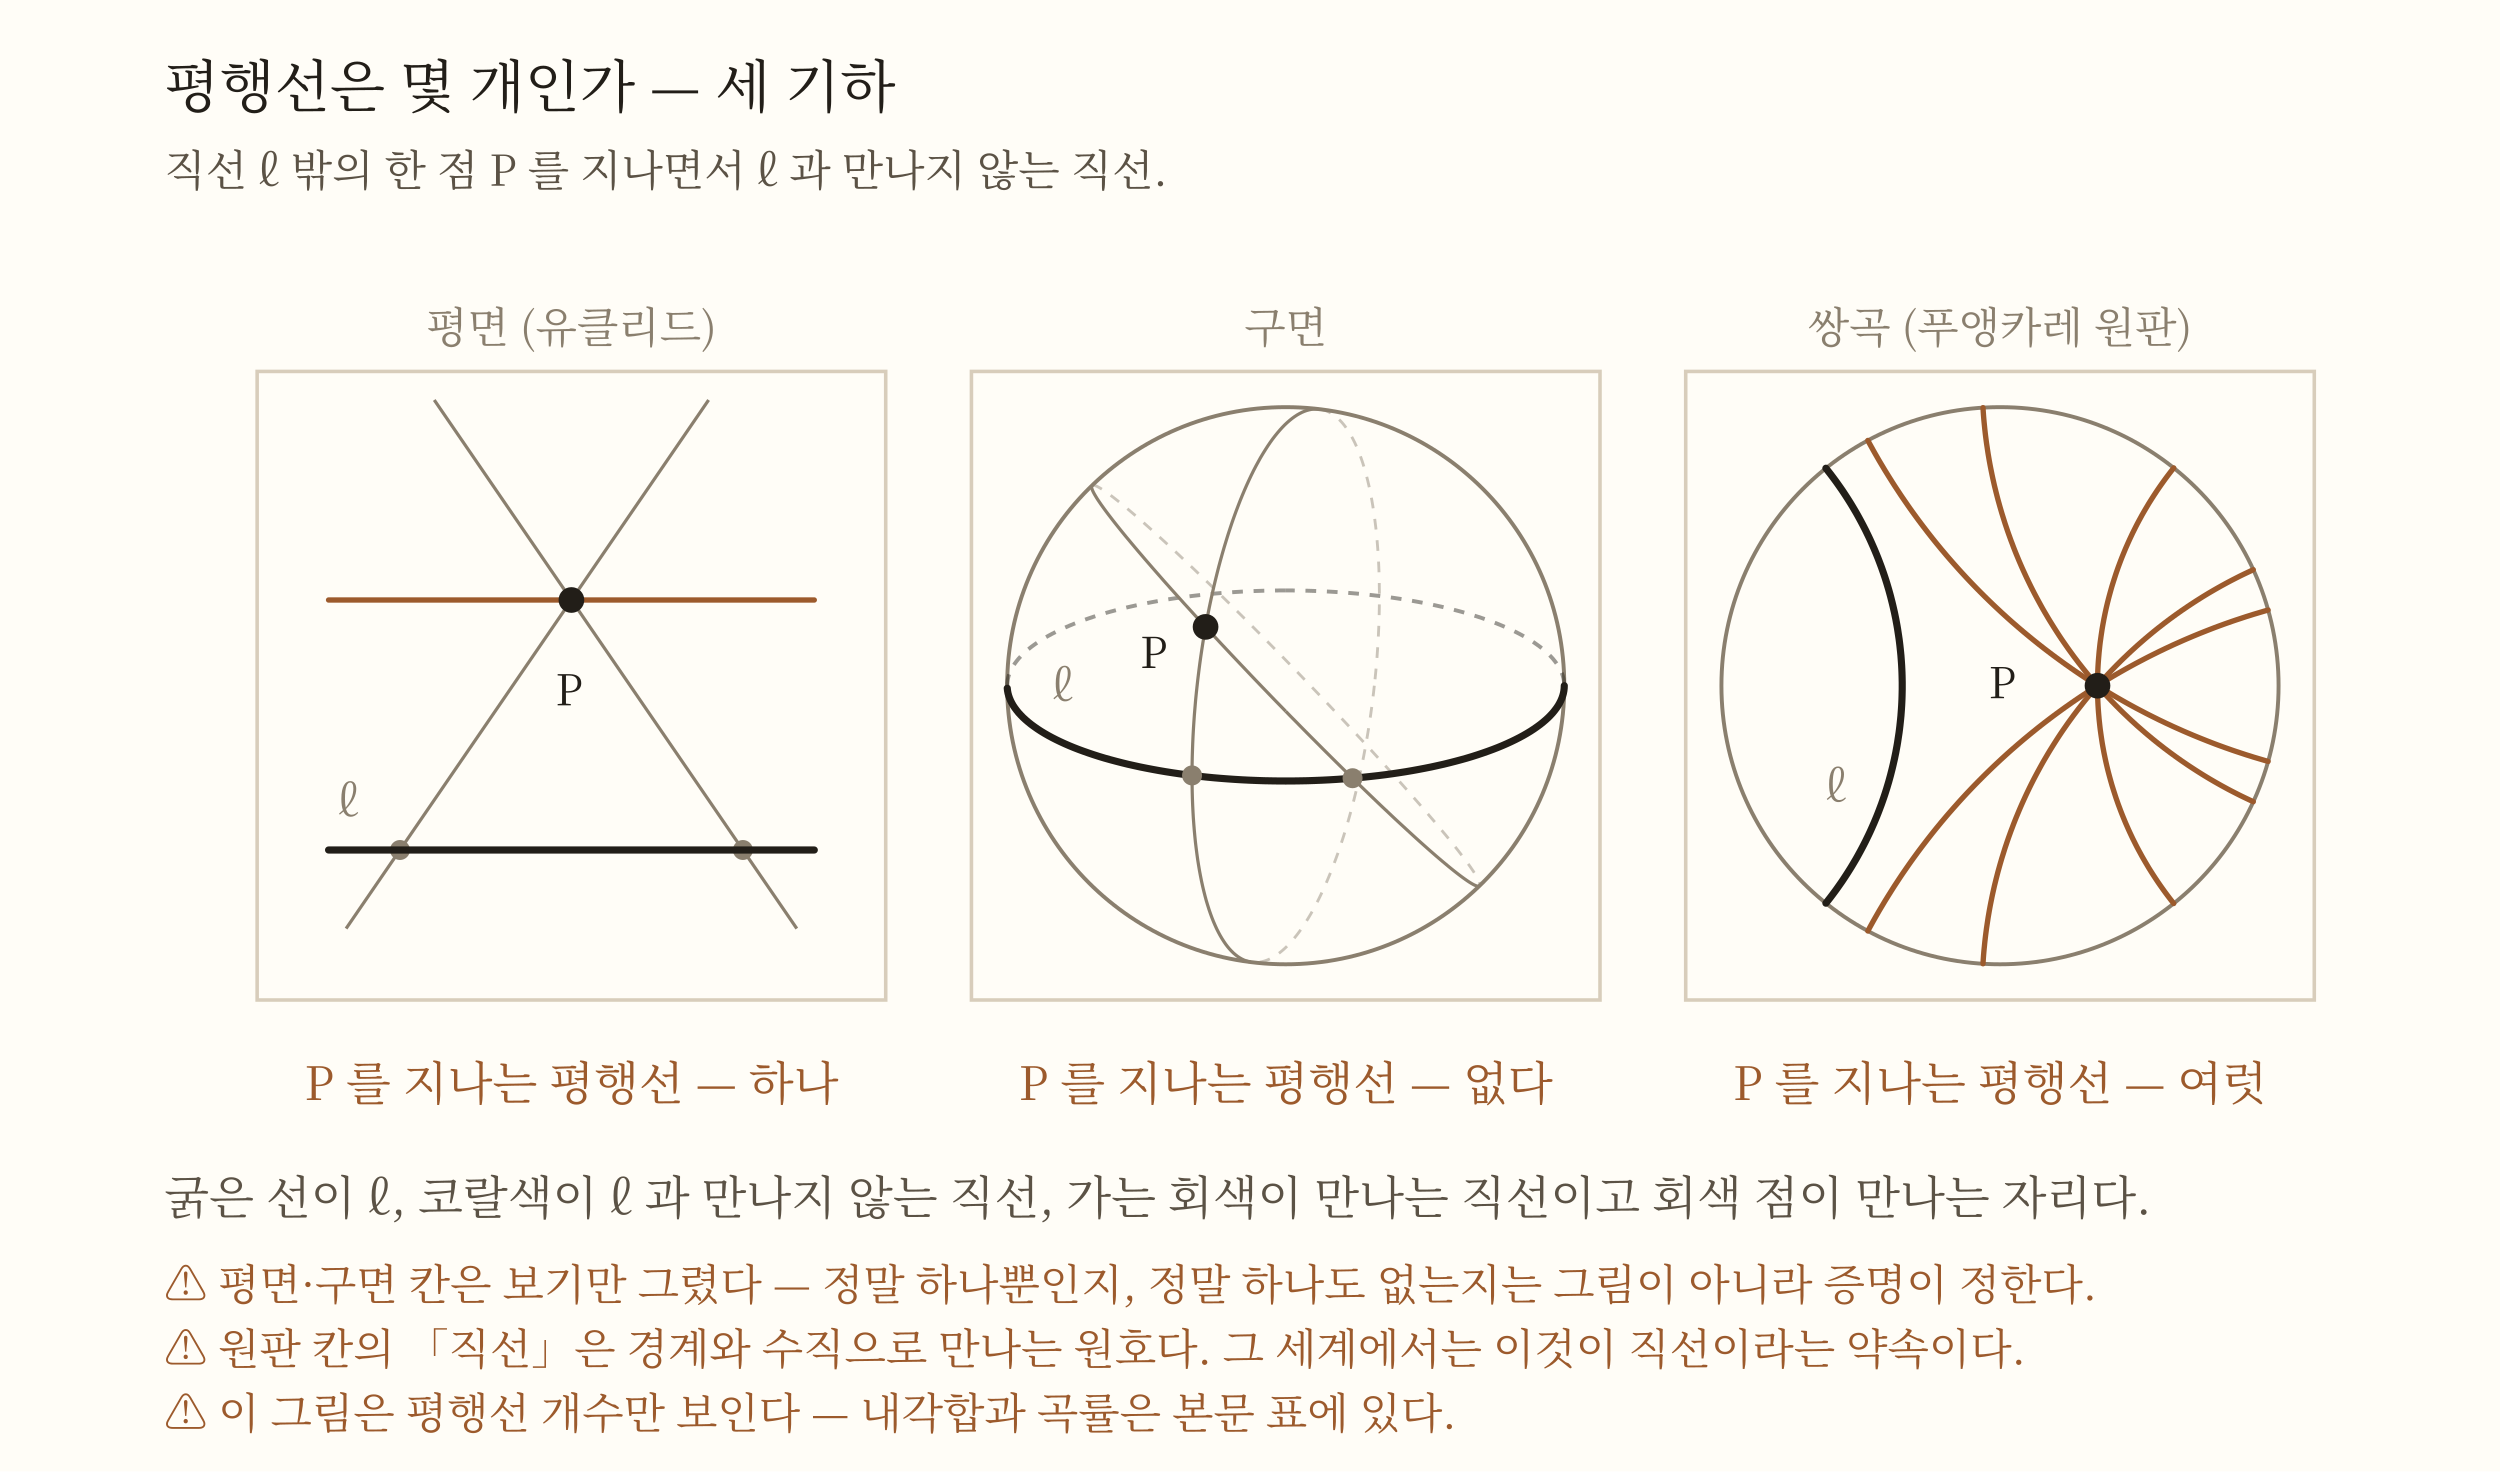
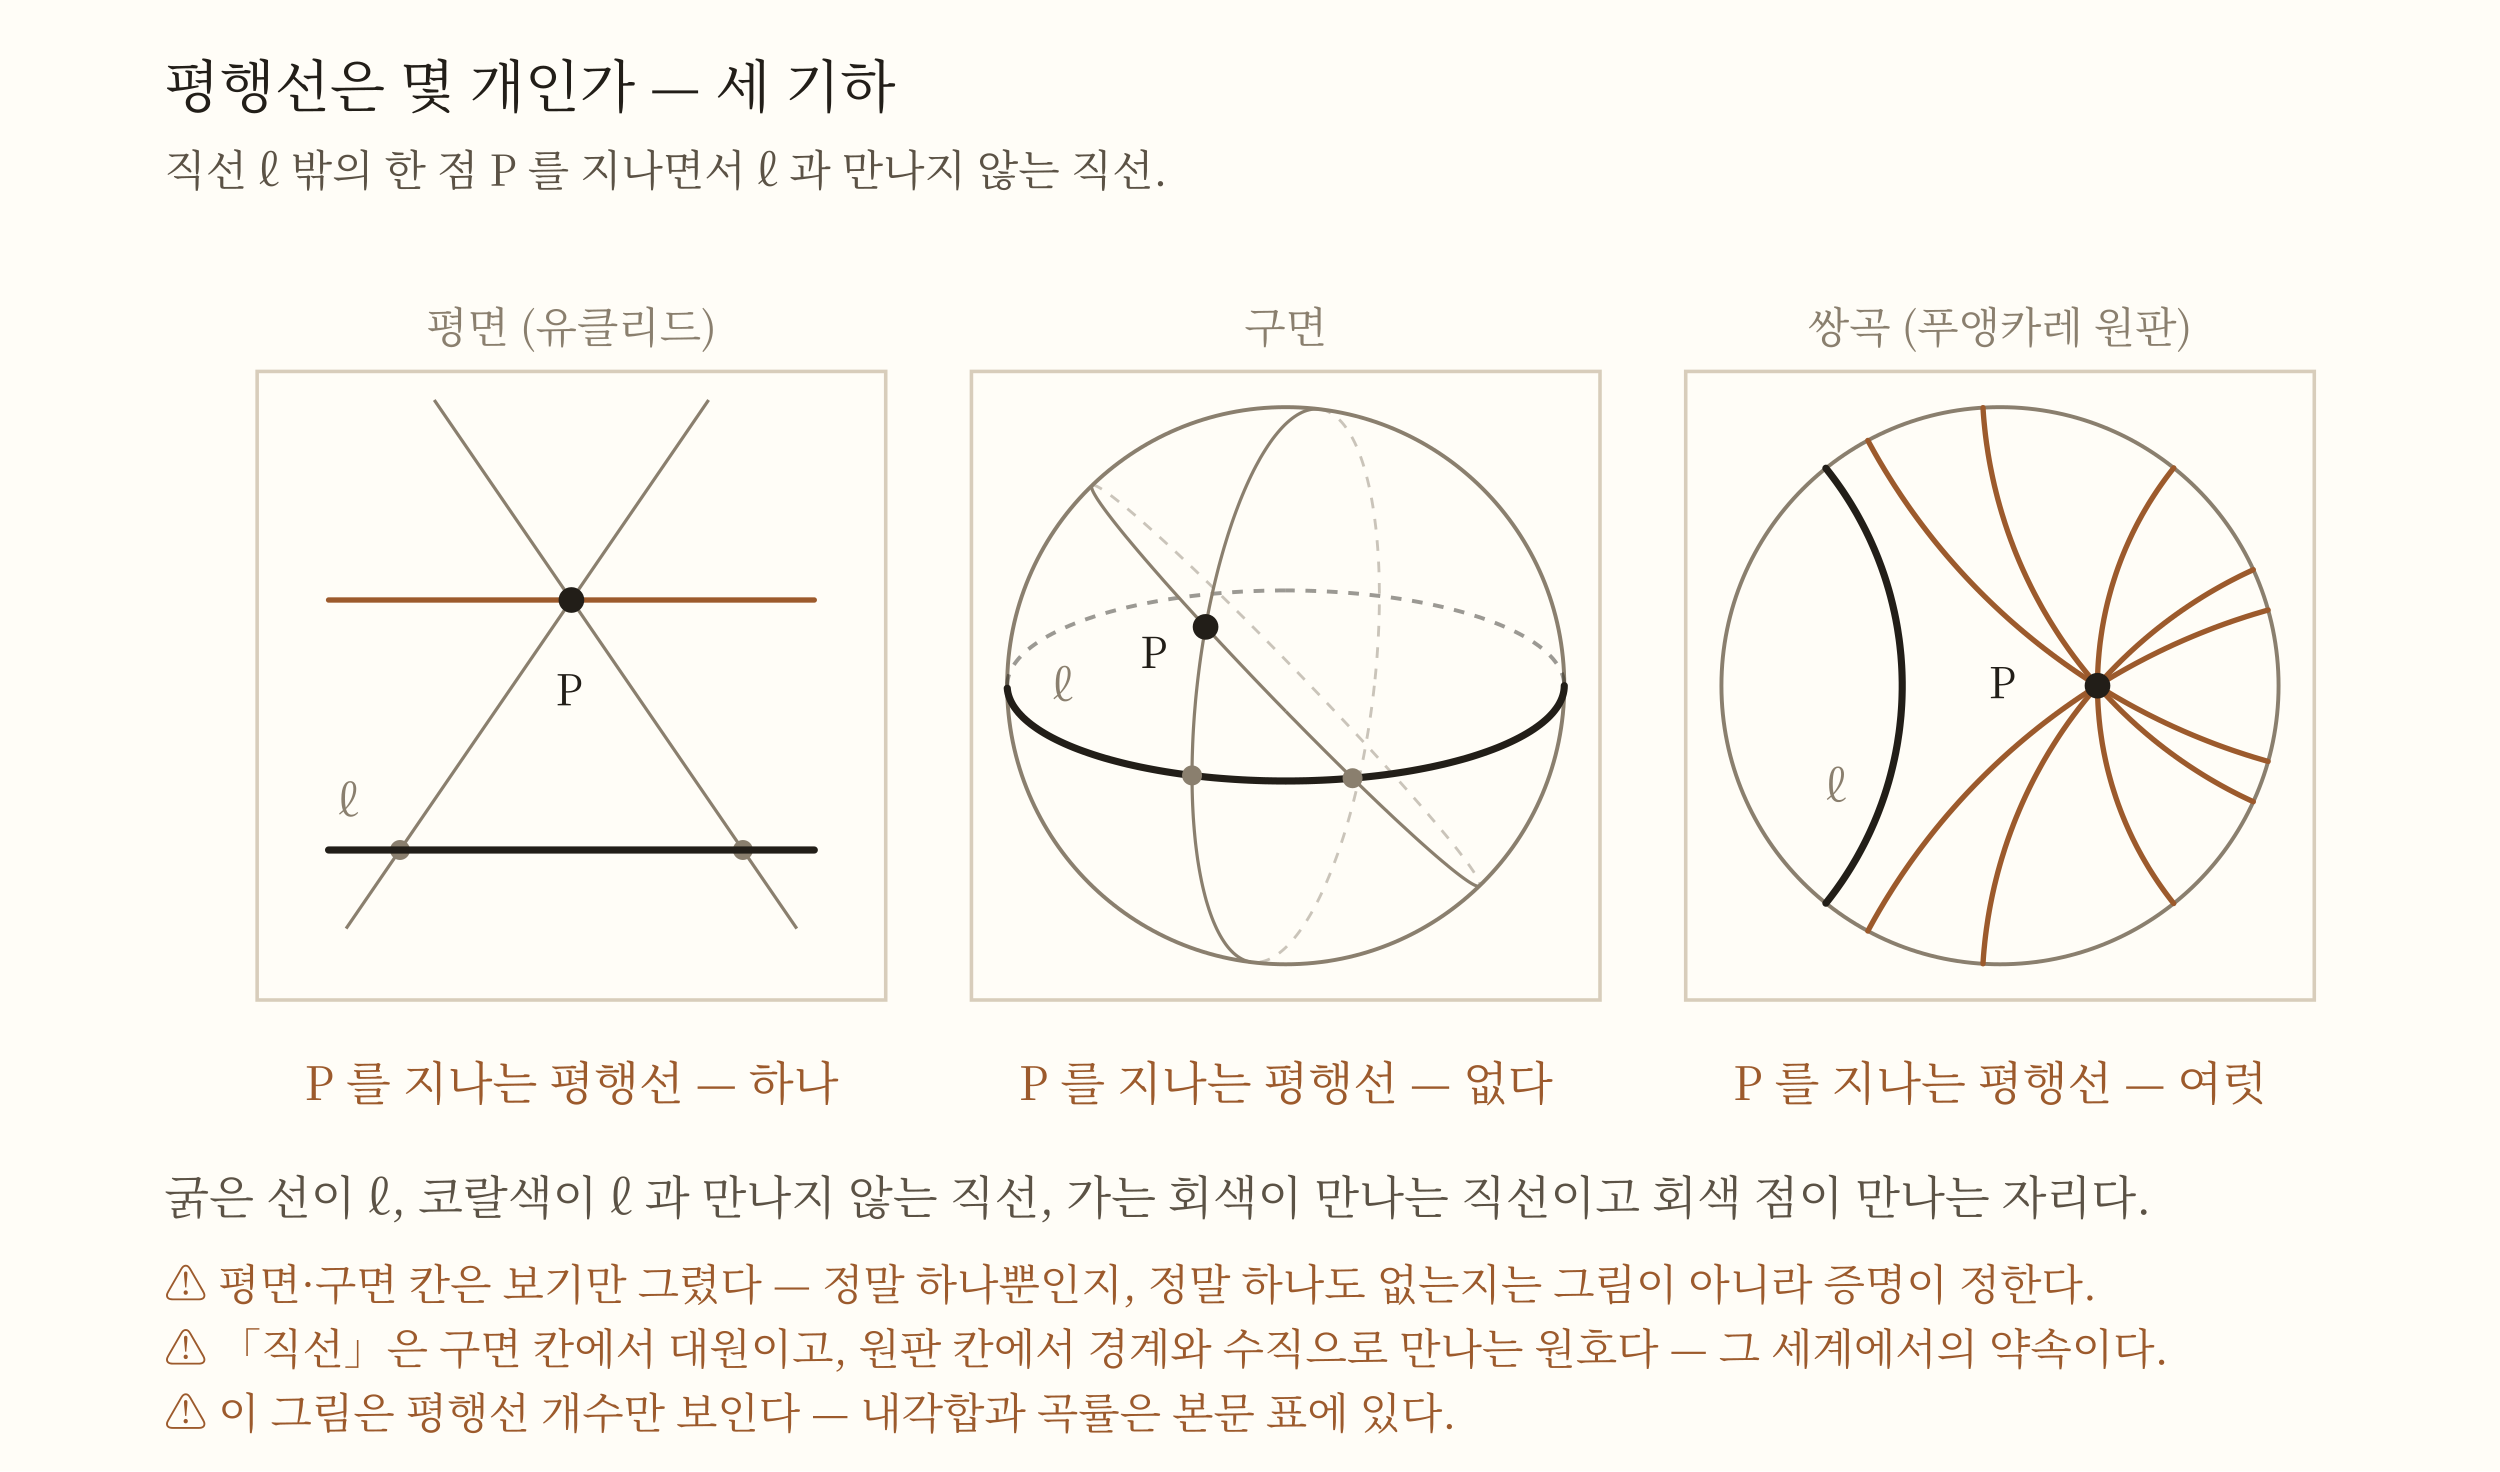
- <svg xmlns="http://www.w3.org/2000/svg" viewBox="0 0 700 412" role="img" aria-label="그림 위쪽에 「평행선은 몇 개인가 — 세 기하」라는 표제가 있고 그 아래에 직선 ℓ 밖의 한 점 P 를 지나면서 ℓ 과 만나지 않는 직선을 묻는다고 적혀 있다. 아래에는 네모 칸이 셋 나란히 있다. 왼쪽 칸은 평면이다. 가로로 곧은 굵은 선이 ℓ 이고 그 위에 점 P 가 있으며, P 를 지나는 가로선 하나가 ℓ 과 나란히 뻗어 만나지 않는다. 비스듬한 가는 선 둘도 P 를 지나는데 둘 다 ℓ 과 만나고 만나는 자리에 회색 점이 찍혀 있다. 가운데 칸은 구다. 공 위에 기울어진 큰 원이 ℓ 로 그려져 있고, 뒤로 돌아가는 부분은 파선이다. 점 P 를 지나는 큰 원이 둘 더 있는데 둘 다 ℓ 과 만나고, 앞쪽에서 만나는 자리에 회색 점이 하나씩 찍혀 있다. 오른쪽 칸은 원판이다. 원판 왼쪽에 경계에 수직으로 만나는 원호 하나가 ℓ 로 그려져 있고, 오른쪽에 점 P 가 있다. P 를 지나는 원호가 다섯 개 그려져 있는데 모두 ℓ 과 만나지 않고 퍼져 있다. 칸마다 아래에 P 를 지나는 평행선이 몇 개인지 적혀 있다. 평면은 하나, 구면은 없다, 쌍곡은 여럿이다. 그 아래에 부호 설명이 있다. 굵은 선이 ℓ, 코랄색이 ℓ 과 만나지 않는 직선, 가는 회색이 만나는 직선이고 회색 점이 만나는 자리다. 맨 아래에는 단서가 셋 있다. 첫째는 평면과 구면 칸이 보기만 그린 것이어서 정말 하나뿐인지 정말 하나도 없는지는 그림이 아니라 증명이 정한다는 것이고, 둘째는 원판 칸의 직선이 경계와 수직으로 만나는 원호이며 그 세계에서는 이것이 직선이라는 약속이라는 것이고, 셋째는 이 그림이 평행선 개수만 보이며 내각합과 곡률은 본문 표에 있다는 것이다">
+ <svg xmlns="http://www.w3.org/2000/svg" viewBox="0 0 700 412" role="img" aria-label="그림 위쪽에 「평행선은 몇 개인가 — 세 기하」라는 표제가 있고 그 아래에 직선 ℓ 밖의 한 점 P 를 지나면서 ℓ 과 만나지 않는 직선을 묻는다고 적혀 있다. 아래에는 네모 칸이 셋 나란히 있다. 왼쪽 칸은 평면이다. 가로로 곧은 굵은 선이 ℓ 이고 그 위쪽에 떨어져 점 P 가 있으며, P 를 지나는 가로선 하나가 ℓ 과 나란히 뻗어 만나지 않는다. 비스듬한 가는 선 둘도 P 를 지나는데 둘 다 ℓ 과 만나고 만나는 자리에 회색 점이 찍혀 있다. 가운데 칸은 구다. 공 위에 기울어진 큰 원이 ℓ 로 그려져 있고, 뒤로 돌아가는 부분은 파선이다. 점 P 를 지나는 큰 원이 둘 더 있는데 둘 다 ℓ 과 만나고, 앞쪽에서 만나는 자리에 회색 점이 하나씩 찍혀 있다. 오른쪽 칸은 원판이다. 원판 왼쪽에 경계에 수직으로 만나는 원호 하나가 ℓ 로 그려져 있고, 오른쪽에 점 P 가 있다. P 를 지나는 원호가 다섯 개 그려져 있는데 모두 ℓ 과 만나지 않고 퍼져 있다. 칸마다 아래에 P 를 지나는 평행선이 몇 개인지 적혀 있다. 평면은 하나, 구면은 없다, 쌍곡은 여럿이다. 그 아래에 부호 설명이 있다. 굵은 선이 ℓ, 코랄색이 ℓ 과 만나지 않는 직선, 가는 회색이 만나는 직선이고 회색 점이 만나는 자리다. 맨 아래에는 단서가 셋 있다. 첫째는 평면과 구면 칸이 보기만 그린 것이어서 정말 하나뿐인지 정말 하나도 없는지는 그림이 아니라 증명이 정한다는 것이고, 둘째는 직선이 구면 칸에서 대원이고 원판 칸에서 경계와 수직으로 만나는 원호이며 그 세계에서의 약속이라는 것이고, 셋째는 이 그림이 평행선 개수만 보이며 내각합과 곡률은 본문 표에 있다는 것이다">
  <style>
    text{font-family:EB Garamond, Georgia, 'Noto Serif KR', 'Noto Serif CJK KR', NanumMyeongjo, Batang, AppleMyungjo, serif;font-variant-numeric:lining-nums;font-feature-settings:"lnum" 1;fill:#221E18;}
    .dim{fill:#5B5245;} .sien{fill:#9C5A2C;} .ax{fill:#8A7F6E;}
    .box{fill:#FFFDF7;stroke:#D8CDBB;stroke-width:1;}
    .ball{fill:none;stroke:#8A7F6E;stroke-width:1.1;}
    .ell{fill:none;stroke:#221E18;stroke-width:2;stroke-linecap:round;}
    .ellb{fill:none;stroke:#221E18;stroke-width:1.1;stroke-dasharray:3 3;opacity:.45;}
    .par{fill:none;stroke:#9C5A2C;stroke-width:1.5;stroke-linecap:round;}
    .miss{fill:none;stroke:#8A7F6E;stroke-width:0.9;}
    .missb{fill:none;stroke:#8A7F6E;stroke-width:0.8;stroke-dasharray:3 3;opacity:.45;}
  </style>
  <rect width="700" height="412" fill="#FFFDF7" />
  <text x="46" y="30" font-size="16">평행선은 몇 개인가 — 세 기하</text>
  <text x="46" y="52" font-size="12" class="dim">직선 ℓ 밖의 한 점 P 를 지나면서 ℓ 과 만나지 않는 직선.</text>
  <rect x="72.0" y="104.0" width="176.0" height="176.0" class="box" />
  <text x="160.0" y="96" font-size="12" text-anchor="middle" class="ax">평면 (유클리드)</text>
  <rect x="272.0" y="104.0" width="176.0" height="176.0" class="box" />
  <text x="360.0" y="96" font-size="12" text-anchor="middle" class="ax">구면</text>
  <rect x="472.0" y="104.0" width="176.0" height="176.0" class="box" />
  <text x="560.0" y="96" font-size="12" text-anchor="middle" class="ax">쌍곡 (푸앵카레 원판)</text>
  <line x1="121.59" y1="112.00" x2="223.10" y2="260.00" class="miss" />
  <line x1="198.41" y1="112.00" x2="96.90" y2="260.00" class="miss" />
  <circle cx="208.01" cy="238.00" r="2.8" fill="#8A7F6E" />
  <circle cx="111.99" cy="238.00" r="2.8" fill="#8A7F6E" />
  <line x1="92.0" y1="238.0" x2="228.0" y2="238.0" class="ell" />
  <line x1="92.0" y1="168.0" x2="228.0" y2="168.0" class="par" />
  <circle cx="160.0" cy="168.0" r="3.6" fill="#221E18" />
  <circle cx="360.0" cy="192.0" r="78.0" class="ball" />
  <polyline class="ellb" points="360.00,165.32 357.96,165.33 355.92,165.36 353.88,165.40 351.85,165.47 349.82,165.55 347.80,165.65 345.79,165.77 343.78,165.91 341.79,166.06 339.81,166.23 337.85,166.42 335.90,166.63 333.96,166.85 332.05,167.09 330.15,167.35 328.27,167.63 326.42,167.92 324.59,168.23 322.78,168.56 321.00,168.90 319.25,169.25 317.52,169.63 315.82,170.01 314.15,170.42 312.52,170.84 310.91,171.27 309.34,171.71 307.81,172.17 306.31,172.65 304.85,173.14 303.42,173.64 302.03,174.15 300.69,174.67 299.38,175.21 298.12,175.76 296.90,176.32 295.72,176.89 294.58,177.47 293.49,178.06 292.45,178.66 291.45,179.27 290.50,179.89 289.60,180.52 288.74,181.15 287.94,181.79 287.18,182.44 286.47,183.09 285.82,183.76 285.21,184.42 284.66,185.10 284.16,185.77 283.70,186.45 283.31,187.14 282.96,187.83 282.67,188.52 282.43,189.21 282.24,189.91 282.11,190.60 282.03,191.30 282.00,192.00" />
  <polyline class="ellb" points="437.97,191.30 437.89,190.60 437.76,189.91 437.57,189.21 437.33,188.52 437.04,187.83 436.69,187.14 436.30,186.45 435.84,185.77 435.34,185.10 434.79,184.42 434.18,183.76 433.53,183.09 432.82,182.44 432.06,181.79 431.26,181.15 430.40,180.52 429.50,179.89 428.55,179.27 427.55,178.66 426.51,178.06 425.42,177.47 424.28,176.89 423.10,176.32 421.88,175.76 420.62,175.21 419.31,174.67 417.97,174.15 416.58,173.64 415.15,173.14 413.69,172.65 412.19,172.17 410.66,171.71 409.09,171.27 407.48,170.84 405.85,170.42 404.18,170.01 402.48,169.63 400.75,169.25 399.00,168.90 397.22,168.56 395.41,168.23 393.58,167.92 391.73,167.63 389.85,167.35 387.95,167.09 386.04,166.85 384.10,166.63 382.15,166.42 380.19,166.23 378.21,166.06 376.22,165.91 374.21,165.77 372.20,165.65 370.18,165.55 368.15,165.47 366.12,165.40 364.08,165.36 362.04,165.33 360.00,165.32" />
  <polyline class="missb" points="384.81,192.00 384.58,194.03 384.33,196.06 384.07,198.08 383.79,200.10 383.49,202.11 383.18,204.12 382.85,206.12 382.50,208.11 382.14,210.09 381.77,212.05 381.38,214.01 380.97,215.94 380.55,217.86 380.12,219.77 379.67,221.65 379.21,223.51 378.74,225.36 378.25,227.18 377.75,228.97 377.24,230.74 376.71,232.48 376.18,234.20 375.63,235.89 375.08,237.54 374.51,239.17 373.93,240.76 373.34,242.32 372.75,243.85 372.14,245.34 371.53,246.79 370.91,248.20 370.28,249.58 369.65,250.92 369.01,252.22 368.36,253.47 367.70,254.68 367.05,255.86 366.38,256.98 365.71,258.06 365.04,259.10 364.37,260.09 363.69,261.04 363.01,261.93 362.32,262.78 361.64,263.58 360.95,264.34 360.27,265.04 359.58,265.69 358.89,266.29 358.21,266.84 357.52,267.34 356.84,267.79 356.16,268.18 355.48,268.53 354.81,268.82 354.13,269.06 353.47,269.24 352.80,269.38 352.15,269.46 351.49,269.48 350.85,269.46" />
  <polyline class="missb" points="369.79,114.62 370.43,114.76 371.05,114.94 371.67,115.18 372.28,115.47 372.89,115.82 373.48,116.21 374.06,116.66 374.64,117.16 375.20,117.71 375.76,118.31 376.30,118.96 376.83,119.66 377.35,120.42 377.86,121.22 378.36,122.07 378.84,122.96 379.32,123.91 379.77,124.90 380.22,125.94 380.65,127.02 381.06,128.14 381.47,129.32 381.85,130.53 382.23,131.78 382.58,133.08 382.92,134.42 383.25,135.80 383.56,137.21 383.85,138.66 384.13,140.15 384.39,141.68 384.64,143.24 384.86,144.83 385.07,146.46 385.27,148.11 385.44,149.80 385.60,151.52 385.74,153.26 385.87,155.03 385.97,156.82 386.06,158.64 386.13,160.49 386.18,162.35 386.21,164.23 386.23,166.14 386.23,168.06 386.21,169.99 386.17,171.95 386.11,173.91 386.04,175.89 385.95,177.88 385.84,179.88 385.71,181.89 385.57,183.90 385.40,185.92 385.23,187.94 385.03,189.97 384.81,192.00" />
  <polyline class="miss" points="350.21,269.38 349.57,269.24 348.95,269.06 348.33,268.82 347.72,268.53 347.11,268.18 346.52,267.79 345.94,267.34 345.36,266.84 344.80,266.29 344.24,265.69 343.70,265.04 343.17,264.34 342.65,263.58 342.14,262.78 341.64,261.93 341.16,261.04 340.68,260.09 340.23,259.10 339.78,258.06 339.35,256.98 338.94,255.86 338.53,254.68 338.15,253.47 337.77,252.22 337.42,250.92 337.08,249.58 336.75,248.20 336.44,246.79 336.15,245.34 335.87,243.85 335.61,242.32 335.36,240.76 335.14,239.17 334.93,237.54 334.73,235.89 334.56,234.20 334.40,232.48 334.26,230.74 334.13,228.97 334.03,227.18 333.94,225.36 333.87,223.51 333.82,221.65 333.79,219.77 333.77,217.86 333.77,215.94 333.79,214.01 333.83,212.05 333.89,210.09 333.96,208.11 334.05,206.12 334.16,204.12 334.29,202.11 334.43,200.10 334.60,198.08 334.77,196.06 334.97,194.03 335.19,192.00 335.42,189.97 335.67,187.94 335.93,185.92 336.21,183.90 336.51,181.89 336.82,179.88 337.15,177.88 337.50,175.89 337.86,173.91 338.23,171.95 338.62,169.99 339.03,168.06 339.45,166.14 339.88,164.23 340.33,162.35 340.79,160.49 341.26,158.64 341.75,156.82 342.25,155.03 342.76,153.26 343.29,151.52 343.82,149.80 344.37,148.11 344.92,146.46 345.49,144.83 346.07,143.24 346.66,141.68 347.25,140.15 347.86,138.66 348.47,137.21 349.09,135.80 349.72,134.42 350.35,133.08 350.99,131.78 351.64,130.53 352.30,129.32 352.95,128.14 353.62,127.02 354.29,125.94 354.96,124.90 355.63,123.91 356.31,122.96 356.99,122.07 357.68,121.22 358.36,120.42 359.05,119.66 359.73,118.96 360.42,118.31 361.11,117.71 361.79,117.16 362.48,116.66 363.16,116.21 363.84,115.82 364.52,115.47 365.19,115.18 365.87,114.94 366.53,114.76 367.20,114.62 367.85,114.54 368.51,114.52 369.15,114.54" />
  <polyline class="missb" points="305.80,135.92 305.93,135.86 306.10,135.85 306.30,135.87 306.54,135.93 306.82,136.04 307.13,136.17 307.48,136.35 307.87,136.57 308.29,136.82 308.75,137.11 309.24,137.44 309.77,137.81 310.33,138.21 310.93,138.65 311.56,139.13 312.22,139.64 312.92,140.19 313.64,140.77 314.40,141.39 315.19,142.05 316.02,142.74 316.87,143.46 317.75,144.21 318.66,145.00 319.60,145.82 320.56,146.67 321.56,147.56 322.58,148.47 323.62,149.41 324.69,150.39 325.78,151.39 326.90,152.42 328.04,153.47 329.21,154.55 330.39,155.66 331.59,156.80 332.82,157.95 334.06,159.13 335.32,160.34 336.59,161.56 337.89,162.81 339.19,164.07 340.52,165.36 341.85,166.66 343.20,167.98 344.56,169.32 345.93,170.67 347.31,172.04 348.70,173.42 350.09,174.81 351.49,176.22 352.90,177.63 354.32,179.06 355.73,180.49 357.15,181.94 358.58,183.38 360.00,184.84 361.42,186.30 362.85,187.76 364.27,189.23 365.68,190.70 367.10,192.17 368.51,193.64 369.91,195.11 371.30,196.58 372.69,198.04 374.07,199.50 375.44,200.95 376.80,202.40 378.15,203.84 379.48,205.27 380.81,206.70 382.11,208.11 383.41,209.51 384.68,210.90 385.94,212.28 387.18,213.65 388.41,214.99 389.61,216.33 390.79,217.64 391.96,218.94 393.10,220.22 394.22,221.48 395.31,222.73 396.38,223.95 397.42,225.14 398.44,226.32 399.44,227.47 400.40,228.60 401.34,229.70 402.25,230.78 403.13,231.83 403.98,232.85 404.81,233.84 405.60,234.81 406.36,235.75 407.08,236.65 407.78,237.53 408.44,238.37 409.07,239.19 409.67,239.97 410.23,240.71 410.76,241.43 411.25,242.11 411.71,242.75 412.13,243.37 412.52,243.94 412.87,244.48 413.18,244.99 413.46,245.46 413.70,245.89 413.90,246.28 414.07,246.64 414.20,246.96 414.29,247.24 414.35,247.49 414.37,247.69 414.35,247.86 414.29,247.99" />
  <polyline class="miss" points="360.00,199.16 358.58,197.70 357.15,196.24 355.73,194.77 354.32,193.30 352.90,191.83 351.49,190.36 350.09,188.89 348.70,187.42 347.31,185.96 345.93,184.50 344.56,183.05 343.20,181.60 341.85,180.16 340.52,178.73 339.19,177.30 337.89,175.89 336.59,174.49 335.32,173.10 334.06,171.72 332.82,170.35 331.59,169.01 330.39,167.67 329.21,166.36 328.04,165.06 326.90,163.78 325.78,162.52 324.69,161.27 323.62,160.05 322.58,158.86 321.56,157.68 320.56,156.53 319.60,155.40 318.66,154.30 317.75,153.22 316.87,152.17 316.02,151.15 315.19,150.16 314.40,149.19 313.64,148.25 312.92,147.35 312.22,146.47 311.56,145.63 310.93,144.81 310.33,144.03 309.77,143.29 309.24,142.57 308.75,141.89 308.29,141.25 307.87,140.63 307.48,140.06 307.13,139.52 306.82,139.01 306.54,138.54 306.30,138.11 306.10,137.72 305.93,137.36 305.80,137.04 305.71,136.76 305.65,136.51 305.63,136.31 305.65,136.14 305.71,136.01" />
  <polyline class="miss" points="414.20,248.08 414.07,248.14 413.90,248.15 413.70,248.13 413.46,248.07 413.18,247.96 412.87,247.83 412.52,247.65 412.13,247.43 411.71,247.18 411.25,246.89 410.76,246.56 410.23,246.19 409.67,245.79 409.07,245.35 408.44,244.87 407.78,244.36 407.08,243.81 406.36,243.23 405.60,242.61 404.81,241.95 403.98,241.26 403.13,240.54 402.25,239.79 401.34,239.00 400.40,238.18 399.44,237.33 398.44,236.44 397.42,235.53 396.38,234.59 395.31,233.61 394.22,232.61 393.10,231.58 391.96,230.53 390.79,229.45 389.61,228.34 388.41,227.20 387.18,226.05 385.94,224.87 384.68,223.66 383.41,222.44 382.11,221.19 380.81,219.93 379.48,218.64 378.15,217.34 376.80,216.02 375.44,214.68 374.07,213.33 372.69,211.96 371.30,210.58 369.91,209.19 368.51,207.78 367.10,206.37 365.68,204.94 364.27,203.51 362.85,202.06 361.42,200.62 360.00,199.16" />
  <polyline class="ell" points="282.03,192.70 282.11,193.40 282.24,194.09 282.43,194.79 282.67,195.48 282.96,196.17 283.31,196.86 283.70,197.55 284.16,198.23 284.66,198.90 285.21,199.58 285.82,200.24 286.47,200.91 287.18,201.56 287.94,202.21 288.74,202.85 289.60,203.48 290.50,204.11 291.45,204.73 292.45,205.34 293.49,205.94 294.58,206.53 295.72,207.11 296.90,207.68 298.12,208.24 299.38,208.79 300.69,209.33 302.03,209.85 303.42,210.36 304.85,210.86 306.31,211.35 307.81,211.83 309.34,212.29 310.91,212.73 312.52,213.16 314.15,213.58 315.82,213.99 317.52,214.37 319.25,214.75 321.00,215.10 322.78,215.44 324.59,215.77 326.42,216.08 328.27,216.37 330.15,216.65 332.05,216.91 333.96,217.15 335.90,217.37 337.85,217.58 339.81,217.77 341.79,217.94 343.78,218.09 345.79,218.23 347.80,218.35 349.82,218.45 351.85,218.53 353.88,218.60 355.92,218.64 357.96,218.67 360.00,218.68 362.04,218.67 364.08,218.64 366.12,218.60 368.15,218.53 370.18,218.45 372.20,218.35 374.21,218.23 376.22,218.09 378.21,217.94 380.19,217.77 382.15,217.58 384.10,217.37 386.04,217.15 387.95,216.91 389.85,216.65 391.73,216.37 393.58,216.08 395.41,215.77 397.22,215.44 399.00,215.10 400.75,214.75 402.48,214.37 404.18,213.99 405.85,213.58 407.48,213.16 409.09,212.73 410.66,212.29 412.19,211.83 413.69,211.35 415.15,210.86 416.58,210.36 417.97,209.85 419.31,209.33 420.62,208.79 421.88,208.24 423.10,207.68 424.28,207.11 425.42,206.53 426.51,205.94 427.55,205.34 428.55,204.73 429.50,204.11 430.40,203.48 431.26,202.85 432.06,202.21 432.82,201.56 433.53,200.91 434.18,200.24 434.79,199.58 435.34,198.90 435.84,198.23 436.30,197.55 436.69,196.86 437.04,196.17 437.33,195.48 437.57,194.79 437.76,194.09 437.89,193.40 437.97,192.70 438.00,192.00" />
  <circle cx="333.77" cy="217.12" r="2.8" fill="#8A7F6E" />
  <circle cx="378.72" cy="217.90" r="2.8" fill="#8A7F6E" />
  <circle cx="337.56" cy="175.53" r="3.6" fill="#221E18" />
  <circle cx="560.0" cy="192.0" r="78.0" class="ball" />
  <polyline class="par" points="608.64,131.02 608.06,131.76 607.48,132.51 606.91,133.26 606.35,134.01 605.80,134.77 605.25,135.54 604.71,136.31 604.18,137.08 603.66,137.86 603.14,138.65 602.63,139.44 602.13,140.23 601.63,141.03 601.15,141.84 600.67,142.65 600.20,143.46 599.73,144.28 599.28,145.11 598.83,145.93 598.39,146.76 597.96,147.60 597.54,148.44 597.12,149.28 596.72,150.13 596.32,150.98 595.93,151.84 595.55,152.70 595.17,153.56 594.81,154.43 594.45,155.30 594.10,156.17 593.76,157.05 593.43,157.93 593.10,158.81 592.79,159.70 592.48,160.59 592.19,161.48 591.90,162.38 591.62,163.27 591.34,164.17 591.08,165.08 590.83,165.98 590.58,166.89 590.34,167.80 590.11,168.71 589.89,169.63 589.68,170.54 589.48,171.46 589.29,172.38 589.10,173.30 588.93,174.23 588.76,175.15 588.60,176.08 588.46,177.01 588.32,177.94 588.19,178.87 588.06,179.80 587.95,180.74 587.85,181.67 587.75,182.61 587.67,183.55 587.59,184.48 587.52,185.42 587.46,186.36 587.41,187.30 587.37,188.24 587.34,189.18 587.32,190.12 587.30,191.06 587.30,192.00 587.30,192.94 587.32,193.88 587.34,194.82 587.37,195.76 587.41,196.70 587.46,197.64 587.52,198.58 587.59,199.52 587.67,200.45 587.75,201.39 587.85,202.33 587.95,203.26 588.06,204.20 588.19,205.13 588.32,206.06 588.46,206.99 588.60,207.92 588.76,208.85 588.93,209.77 589.10,210.70 589.29,211.62 589.48,212.54 589.68,213.46 589.89,214.37 590.11,215.29 590.34,216.20 590.58,217.11 590.83,218.02 591.08,218.92 591.34,219.83 591.62,220.73 591.90,221.62 592.19,222.52 592.48,223.41 592.79,224.30 593.10,225.19 593.43,226.07 593.76,226.95 594.10,227.83 594.45,228.70 594.81,229.57 595.17,230.44 595.55,231.30 595.93,232.16 596.32,233.02 596.72,233.87 597.12,234.72 597.54,235.56 597.96,236.40 598.39,237.24 598.83,238.07 599.28,238.89 599.73,239.72 600.20,240.54 600.67,241.35 601.15,242.16 601.63,242.97 602.13,243.77 602.63,244.56 603.14,245.35 603.66,246.14 604.18,246.92 604.71,247.69 605.25,248.46 605.80,249.23 606.35,249.99 606.91,250.74 607.48,251.49 608.06,252.24 608.64,252.98" />
  <polyline class="par" points="555.24,114.15 555.30,115.15 555.37,116.15 555.45,117.15 555.54,118.15 555.64,119.15 555.74,120.15 555.85,121.14 555.97,122.14 556.10,123.14 556.23,124.13 556.38,125.12 556.53,126.12 556.68,127.11 556.85,128.10 557.02,129.09 557.20,130.07 557.39,131.06 557.59,132.05 557.79,133.03 558.00,134.01 558.22,134.99 558.44,135.97 558.68,136.94 558.92,137.92 559.17,138.89 559.42,139.86 559.69,140.83 559.96,141.80 560.24,142.76 560.52,143.72 560.82,144.68 561.12,145.64 561.42,146.60 561.74,147.55 562.06,148.50 562.39,149.45 562.73,150.39 563.07,151.33 563.43,152.27 563.78,153.21 564.15,154.15 564.52,155.08 564.91,156.01 565.29,156.93 565.69,157.86 566.09,158.78 566.50,159.69 566.92,160.61 567.34,161.52 567.77,162.42 568.21,163.33 568.65,164.23 569.10,165.12 569.56,166.02 570.03,166.91 570.50,167.79 570.98,168.67 571.46,169.55 571.95,170.43 572.45,171.30 572.96,172.16 573.47,173.03 573.99,173.89 574.52,174.74 575.05,175.59 575.59,176.44 576.13,177.28 576.68,178.12 577.24,178.96 577.81,179.79 578.38,180.61 578.95,181.43 579.54,182.25 580.13,183.06 580.72,183.87 581.33,184.67 581.93,185.47 582.55,186.26 583.17,187.05 583.80,187.84 584.43,188.61 585.07,189.39 585.71,190.16 586.36,190.92 587.02,191.68 587.68,192.44 588.35,193.18 589.03,193.93 589.71,194.67 590.39,195.40 591.08,196.13 591.78,196.85 592.48,197.57 593.19,198.28 593.90,198.99 594.62,199.69 595.35,200.38 596.07,201.07 596.81,201.76 597.55,202.43 598.29,203.11 599.04,203.77 599.80,204.43 600.56,205.09 601.33,205.74 602.10,206.38 602.87,207.02 603.65,207.65 604.44,208.28 605.23,208.89 606.02,209.51 606.82,210.11 607.63,210.72 608.44,211.31 609.25,211.90 610.07,212.48 610.89,213.06 611.72,213.62 612.55,214.19 613.38,214.74 614.22,215.29 615.07,215.84 615.91,216.37 616.77,216.91 617.62,217.43 618.48,217.95 619.35,218.46 620.21,218.96 621.09,219.46 621.96,219.95 622.84,220.43 623.72,220.91 624.61,221.38 625.50,221.84 626.40,222.30 627.29,222.75 628.20,223.19 629.10,223.62 630.01,224.05 630.92,224.47" />
  <polyline class="par" points="630.92,159.53 630.01,159.95 629.10,160.38 628.20,160.81 627.29,161.25 626.40,161.70 625.50,162.16 624.61,162.62 623.72,163.09 622.84,163.57 621.96,164.05 621.09,164.54 620.21,165.04 619.35,165.54 618.48,166.05 617.62,166.57 616.77,167.09 615.91,167.63 615.07,168.16 614.22,168.71 613.38,169.26 612.55,169.81 611.72,170.38 610.89,170.94 610.07,171.52 609.25,172.10 608.44,172.69 607.63,173.28 606.82,173.89 606.02,174.49 605.23,175.11 604.44,175.72 603.65,176.35 602.87,176.98 602.10,177.62 601.33,178.26 600.56,178.91 599.80,179.57 599.04,180.23 598.29,180.89 597.55,181.57 596.81,182.24 596.07,182.93 595.35,183.62 594.62,184.31 593.90,185.01 593.19,185.72 592.48,186.43 591.78,187.15 591.08,187.87 590.39,188.60 589.71,189.33 589.03,190.07 588.35,190.82 587.68,191.56 587.02,192.32 586.36,193.08 585.71,193.84 585.07,194.61 584.43,195.39 583.80,196.16 583.17,196.95 582.55,197.74 581.93,198.53 581.33,199.33 580.72,200.13 580.13,200.94 579.54,201.75 578.95,202.57 578.38,203.39 577.81,204.21 577.24,205.04 576.68,205.88 576.13,206.72 575.59,207.56 575.05,208.41 574.52,209.26 573.99,210.11 573.47,210.97 572.96,211.84 572.45,212.70 571.95,213.57 571.46,214.45 570.98,215.33 570.50,216.21 570.03,217.09 569.56,217.98 569.10,218.88 568.65,219.77 568.21,220.67 567.77,221.58 567.34,222.48 566.92,223.39 566.50,224.31 566.09,225.22 565.69,226.14 565.29,227.07 564.91,227.99 564.52,228.92 564.15,229.85 563.78,230.79 563.43,231.73 563.07,232.67 562.73,233.61 562.39,234.55 562.06,235.50 561.74,236.45 561.42,237.40 561.12,238.36 560.82,239.32 560.52,240.28 560.24,241.24 559.96,242.20 559.69,243.17 559.42,244.14 559.17,245.11 558.92,246.08 558.68,247.06 558.44,248.03 558.22,249.01 558.00,249.99 557.79,250.97 557.59,251.95 557.39,252.94 557.20,253.93 557.02,254.91 556.85,255.90 556.68,256.89 556.53,257.88 556.38,258.88 556.23,259.87 556.10,260.86 555.97,261.86 555.85,262.86 555.74,263.85 555.64,264.85 555.54,265.85 555.45,266.85 555.37,267.85 555.30,268.85 555.24,269.85" />
  <polyline class="par" points="523.00,123.33 523.50,124.26 524.01,125.18 524.52,126.10 525.04,127.02 525.57,127.94 526.09,128.85 526.63,129.76 527.17,130.66 527.71,131.57 528.26,132.46 528.82,133.36 529.38,134.25 529.94,135.14 530.51,136.03 531.09,136.91 531.67,137.79 532.25,138.67 532.84,139.54 533.44,140.41 534.04,141.28 534.64,142.14 535.25,143.00 535.87,143.86 536.49,144.71 537.11,145.56 537.74,146.40 538.38,147.25 539.02,148.08 539.66,148.92 540.31,149.75 540.96,150.58 541.62,151.40 542.28,152.22 542.95,153.03 543.62,153.85 544.30,154.65 544.98,155.46 545.67,156.26 546.36,157.05 547.06,157.85 547.76,158.63 548.46,159.42 549.17,160.20 549.88,160.97 550.60,161.75 551.32,162.51 552.05,163.28 552.78,164.04 553.51,164.79 554.25,165.54 555.00,166.29 555.74,167.03 556.50,167.77 557.25,168.50 558.01,169.23 558.78,169.96 559.55,170.68 560.32,171.40 561.10,172.11 561.88,172.82 562.66,173.52 563.45,174.22 564.25,174.91 565.04,175.60 565.85,176.29 566.65,176.97 567.46,177.64 568.27,178.31 569.09,178.98 569.91,179.64 570.73,180.30 571.56,180.95 572.39,181.60 573.23,182.24 574.07,182.88 574.91,183.51 575.76,184.14 576.61,184.76 577.46,185.38 578.32,186.00 579.18,186.60 580.04,187.21 580.91,187.81 581.78,188.40 582.65,188.99 583.53,189.57 584.41,190.15 585.30,190.73 586.18,191.29 587.07,191.86 587.97,192.42 588.86,192.97 589.76,193.52 590.67,194.06 591.57,194.60 592.48,195.13 593.40,195.66 594.31,196.18 595.23,196.70 596.15,197.21 597.08,197.72 598.00,198.22 598.93,198.71 599.87,199.20 600.80,199.69 601.74,200.17 602.68,200.64 603.63,201.11 604.57,201.58 605.52,202.03 606.47,202.49 607.43,202.93 608.38,203.38 609.34,203.81 610.31,204.24 611.27,204.67 612.24,205.09 613.21,205.50 614.18,205.91 615.15,206.31 616.13,206.71 617.11,207.10 618.09,207.49 619.07,207.87 620.05,208.25 621.04,208.62 622.03,208.98 623.02,209.34 624.02,209.69 625.01,210.04 626.01,210.38 627.01,210.71 628.01,211.04 629.01,211.37 630.02,211.68 631.02,212.00 632.03,212.30 633.04,212.60 634.05,212.90 635.07,213.19" />
  <polyline class="par" points="635.07,170.81 634.05,171.10 633.04,171.40 632.03,171.70 631.02,172.00 630.02,172.32 629.01,172.63 628.01,172.96 627.01,173.29 626.01,173.62 625.01,173.96 624.02,174.31 623.02,174.66 622.03,175.02 621.04,175.38 620.05,175.75 619.07,176.13 618.09,176.51 617.11,176.90 616.13,177.29 615.15,177.69 614.18,178.09 613.21,178.50 612.24,178.91 611.27,179.33 610.31,179.76 609.34,180.19 608.38,180.62 607.43,181.07 606.47,181.51 605.52,181.97 604.57,182.42 603.63,182.89 602.68,183.36 601.74,183.83 600.80,184.31 599.87,184.80 598.93,185.29 598.00,185.78 597.08,186.28 596.15,186.79 595.23,187.30 594.31,187.82 593.40,188.34 592.48,188.87 591.57,189.40 590.67,189.94 589.76,190.48 588.86,191.03 587.97,191.58 587.07,192.14 586.18,192.71 585.30,193.27 584.41,193.85 583.53,194.43 582.65,195.01 581.78,195.60 580.91,196.19 580.04,196.79 579.18,197.40 578.32,198.00 577.46,198.62 576.61,199.24 575.76,199.86 574.91,200.49 574.07,201.12 573.23,201.76 572.39,202.40 571.56,203.05 570.73,203.70 569.91,204.36 569.09,205.02 568.27,205.69 567.46,206.36 566.65,207.03 565.85,207.71 565.04,208.40 564.25,209.09 563.45,209.78 562.66,210.48 561.88,211.18 561.10,211.89 560.32,212.60 559.55,213.32 558.78,214.04 558.01,214.77 557.25,215.50 556.50,216.23 555.74,216.97 555.00,217.71 554.25,218.46 553.51,219.21 552.78,219.96 552.05,220.72 551.32,221.49 550.60,222.25 549.88,223.03 549.17,223.80 548.46,224.58 547.76,225.37 547.06,226.15 546.36,226.95 545.67,227.74 544.98,228.54 544.30,229.35 543.62,230.15 542.95,230.97 542.28,231.78 541.62,232.60 540.96,233.42 540.31,234.25 539.66,235.08 539.02,235.92 538.38,236.75 537.74,237.60 537.11,238.44 536.49,239.29 535.87,240.14 535.25,241.00 534.64,241.86 534.04,242.72 533.44,243.59 532.84,244.46 532.25,245.33 531.67,246.21 531.09,247.09 530.51,247.97 529.94,248.86 529.38,249.75 528.82,250.64 528.26,251.54 527.71,252.43 527.17,253.34 526.63,254.24 526.09,255.15 525.57,256.06 525.04,256.98 524.52,257.90 524.01,258.82 523.50,259.74 523.00,260.67" />
  <polyline class="ell" points="511.25,252.89 511.83,252.15 512.41,251.41 512.98,250.66 513.54,249.91 514.10,249.15 514.64,248.39 515.18,247.62 515.72,246.85 516.24,246.07 516.76,245.28 517.27,244.49 517.77,243.70 518.27,242.90 518.75,242.10 519.23,241.29 519.71,240.48 520.17,239.66 520.62,238.84 521.07,238.01 521.51,237.18 521.94,236.35 522.37,235.51 522.78,234.66 523.19,233.82 523.59,232.97 523.98,232.11 524.36,231.25 524.74,230.39 525.10,229.53 525.46,228.66 525.81,227.79 526.15,226.91 526.48,226.03 526.81,225.15 527.12,224.27 527.43,223.38 527.73,222.49 528.02,221.59 528.30,220.70 528.57,219.80 528.84,218.89 529.09,217.99 529.34,217.08 529.57,216.17 529.80,215.26 530.02,214.35 530.23,213.43 530.44,212.52 530.63,211.60 530.82,210.68 530.99,209.75 531.16,208.83 531.32,207.90 531.46,206.97 531.60,206.05 531.74,205.11 531.86,204.18 531.97,203.25 532.07,202.32 532.17,201.38 532.26,200.45 532.33,199.51 532.40,198.57 532.46,197.63 532.51,196.70 532.55,195.76 532.58,194.82 532.60,193.88 532.62,192.94 532.62,192.00 532.62,191.06 532.60,190.12 532.58,189.18 532.55,188.24 532.51,187.30 532.46,186.37 532.40,185.43 532.33,184.49 532.26,183.55 532.17,182.62 532.07,181.68 531.97,180.75 531.86,179.82 531.74,178.89 531.60,177.95 531.46,177.03 531.32,176.10 531.16,175.17 530.99,174.25 530.82,173.32 530.63,172.40 530.44,171.48 530.23,170.57 530.02,169.65 529.80,168.74 529.57,167.83 529.34,166.92 529.09,166.01 528.84,165.11 528.57,164.20 528.30,163.30 528.02,162.41 527.73,161.51 527.43,160.62 527.12,159.73 526.81,158.85 526.48,157.97 526.15,157.09 525.81,156.21 525.46,155.34 525.10,154.47 524.74,153.61 524.36,152.75 523.98,151.89 523.59,151.03 523.19,150.18 522.78,149.34 522.37,148.49 521.94,147.65 521.51,146.82 521.07,145.99 520.62,145.16 520.17,144.34 519.71,143.52 519.23,142.71 518.75,141.90 518.27,141.10 517.77,140.30 517.27,139.51 516.76,138.72 516.24,137.93 515.72,137.15 515.18,136.38 514.64,135.61 514.10,134.85 513.54,134.09 512.98,133.34 512.41,132.59 511.83,131.85 511.25,131.11" />
  <circle cx="587.30" cy="192.00" r="3.6" fill="#221E18" />
  <text x="155.50" y="197.50" font-size="12">P</text>
  <text x="319.20" y="187.03" font-size="12">P</text>
  <text x="556.80" y="195.50" font-size="12">P</text>
  <text x="94.50" y="228.50" font-size="12" class="ax">ℓ</text>
  <text x="294.53" y="196.20" font-size="12" class="ax">ℓ</text>
  <text x="511.07" y="224.40" font-size="12" class="ax">ℓ</text>
  <text x="160.0" y="308" font-size="13" text-anchor="middle" class="sien">P 를 지나는 평행선 — 하나</text>
  <text x="360.0" y="308" font-size="13" text-anchor="middle" class="sien">P 를 지나는 평행선 — 없다</text>
  <text x="560.0" y="308" font-size="13" text-anchor="middle" class="sien">P 를 지나는 평행선 — 여럿</text>
  <text x="46" y="340" font-size="13" class="dim">굵은 선이 ℓ, 코랄색이 ℓ 과 만나지 않는 직선, 가는 회색이 만나는 직선이고 회색 점이 만나는 자리다.</text>
  <text x="46" y="364" font-size="12" class="sien">⚠ 평면·구면 칸은 보기만 그렸다 — 정말 하나뿐인지, 정말 하나도 없는지는 그림이 아니라 증명이 정한다.</text>
-   <text x="46" y="382" font-size="12" class="sien">⚠ 원판 칸의 「직선」은 경계와 수직으로 만나는 원호다. 그 세계에서는 이것이 직선이라는 약속이다.</text>
+   <text x="46" y="382" font-size="12" class="sien">⚠ 「직선」은 구면 칸에서 대원이고, 원판 칸에서 경계와 수직으로 만나는 원호다 — 그 세계에서의 약속이다.</text>
  <text x="46" y="400" font-size="12" class="sien">⚠ 이 그림은 평행선 개수만 보인다 — 내각합과 곡률은 본문 표에 있다.</text>
</svg>
